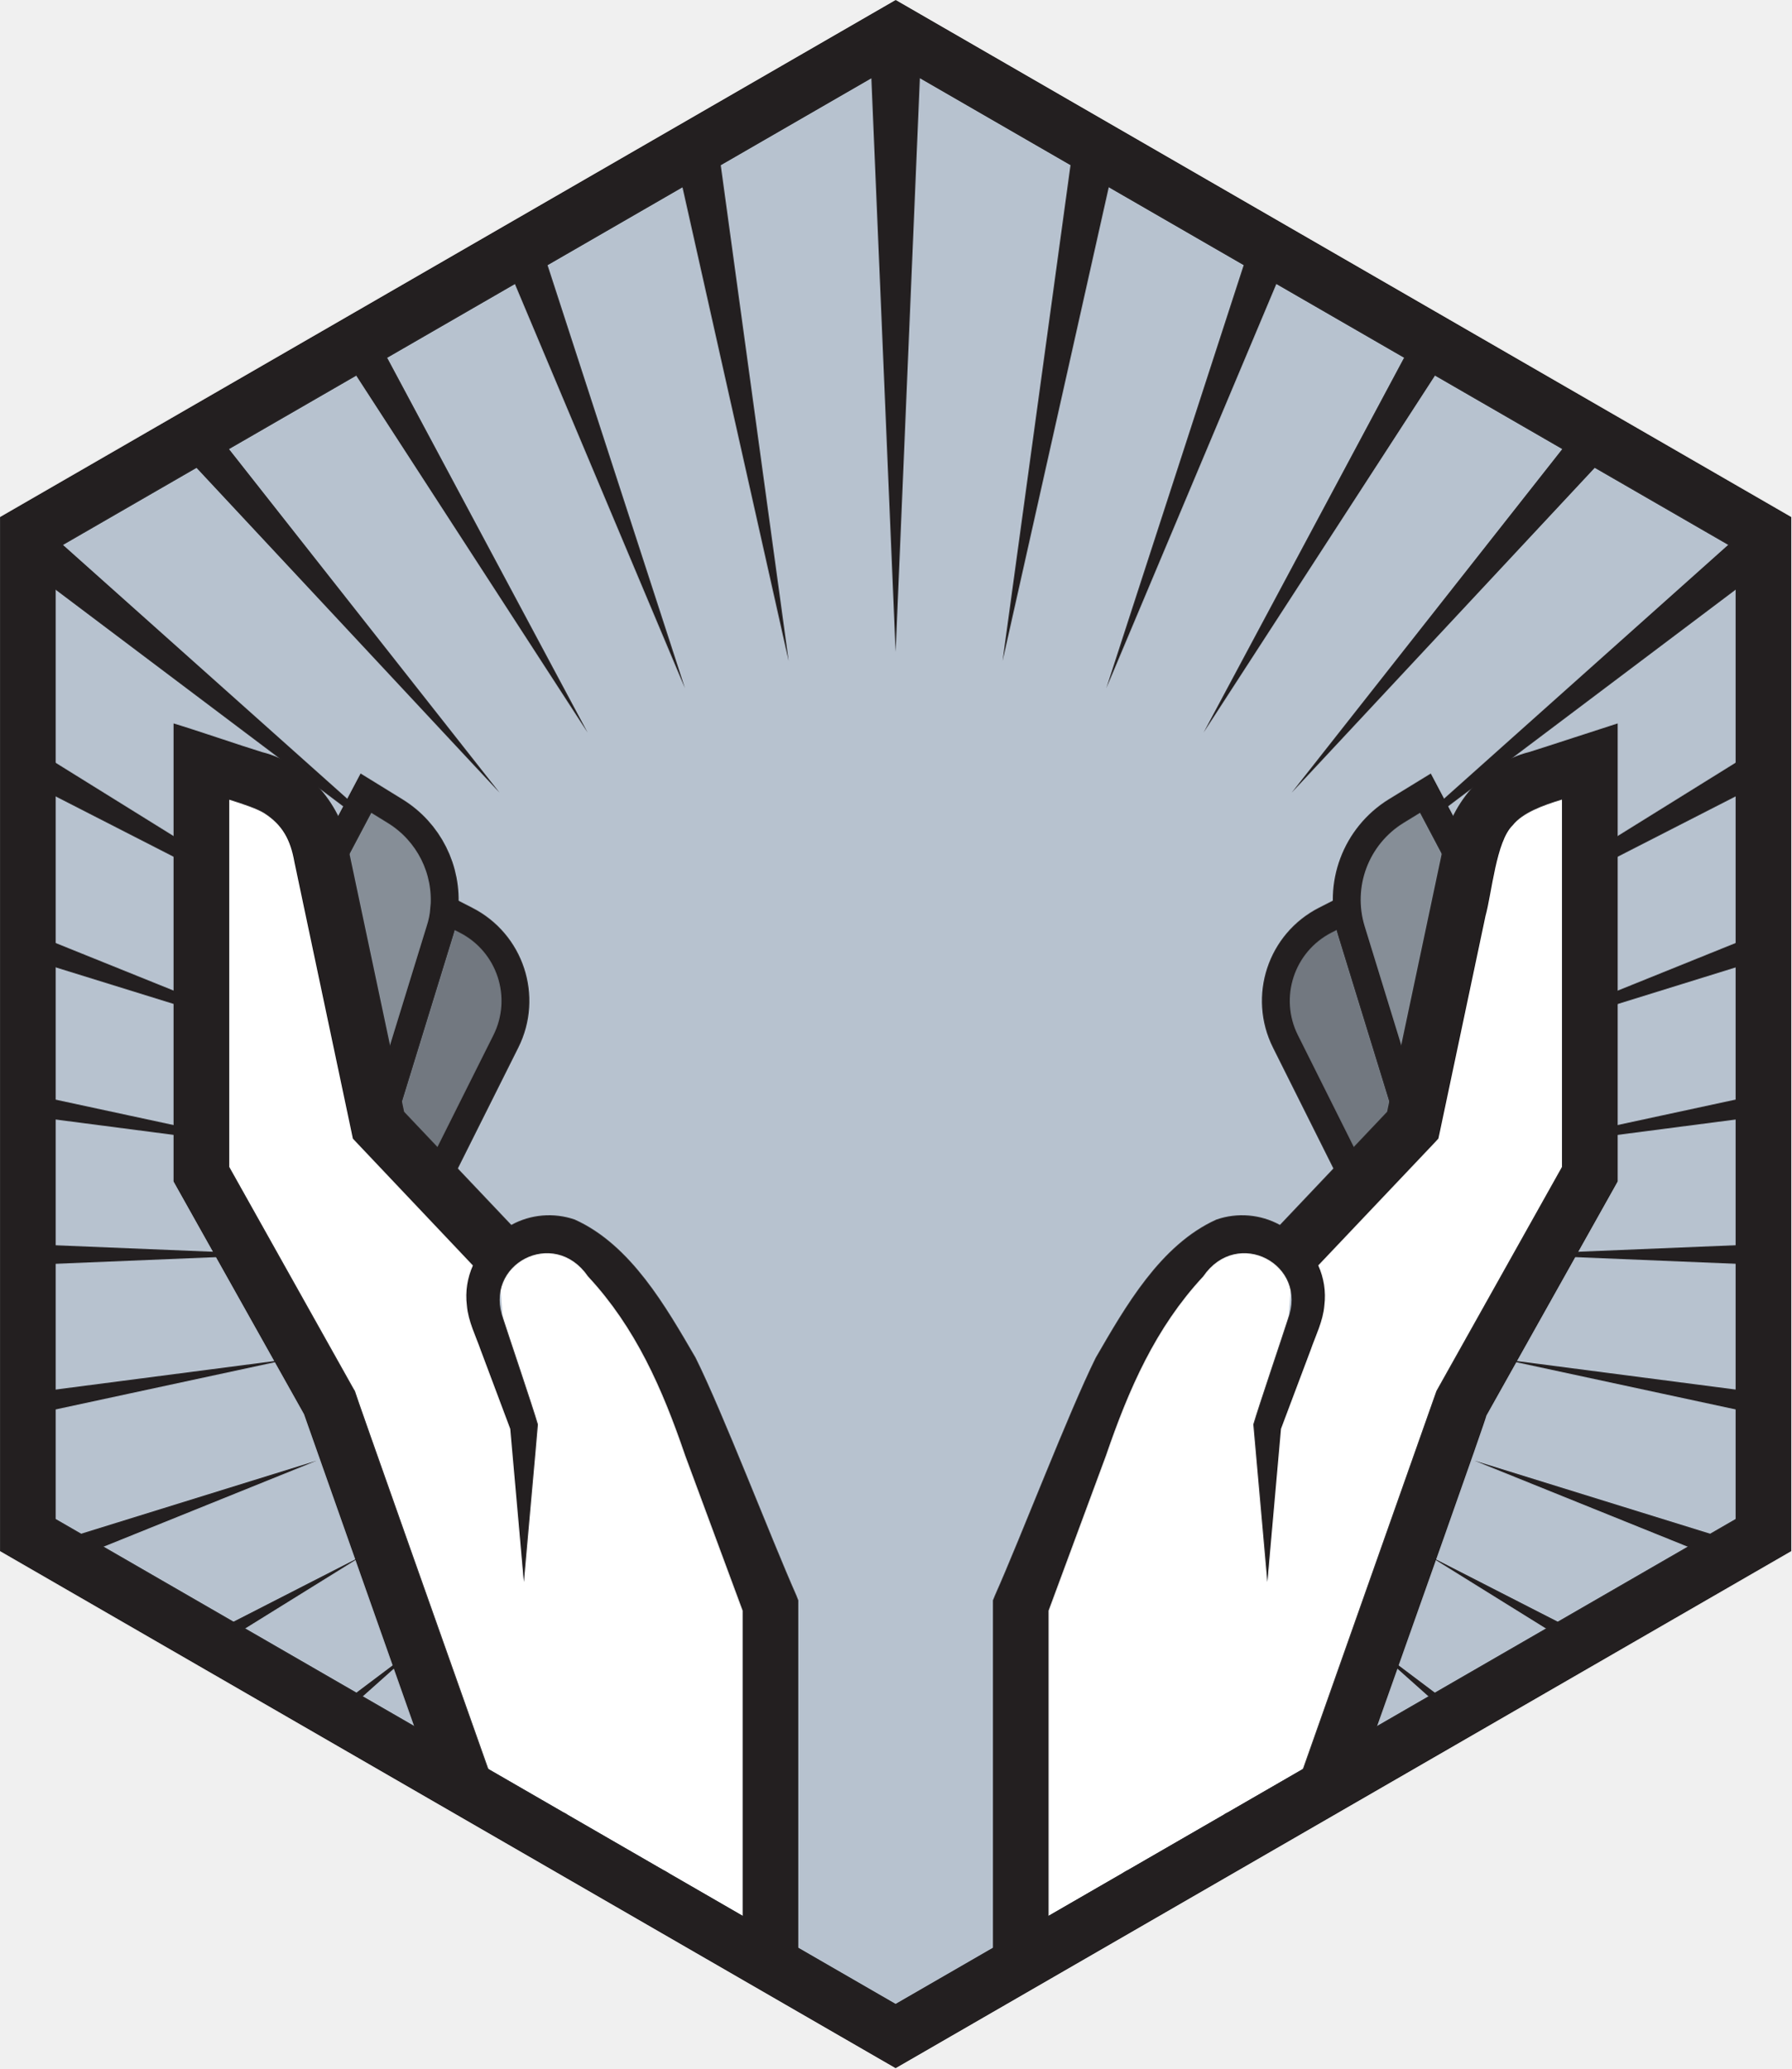
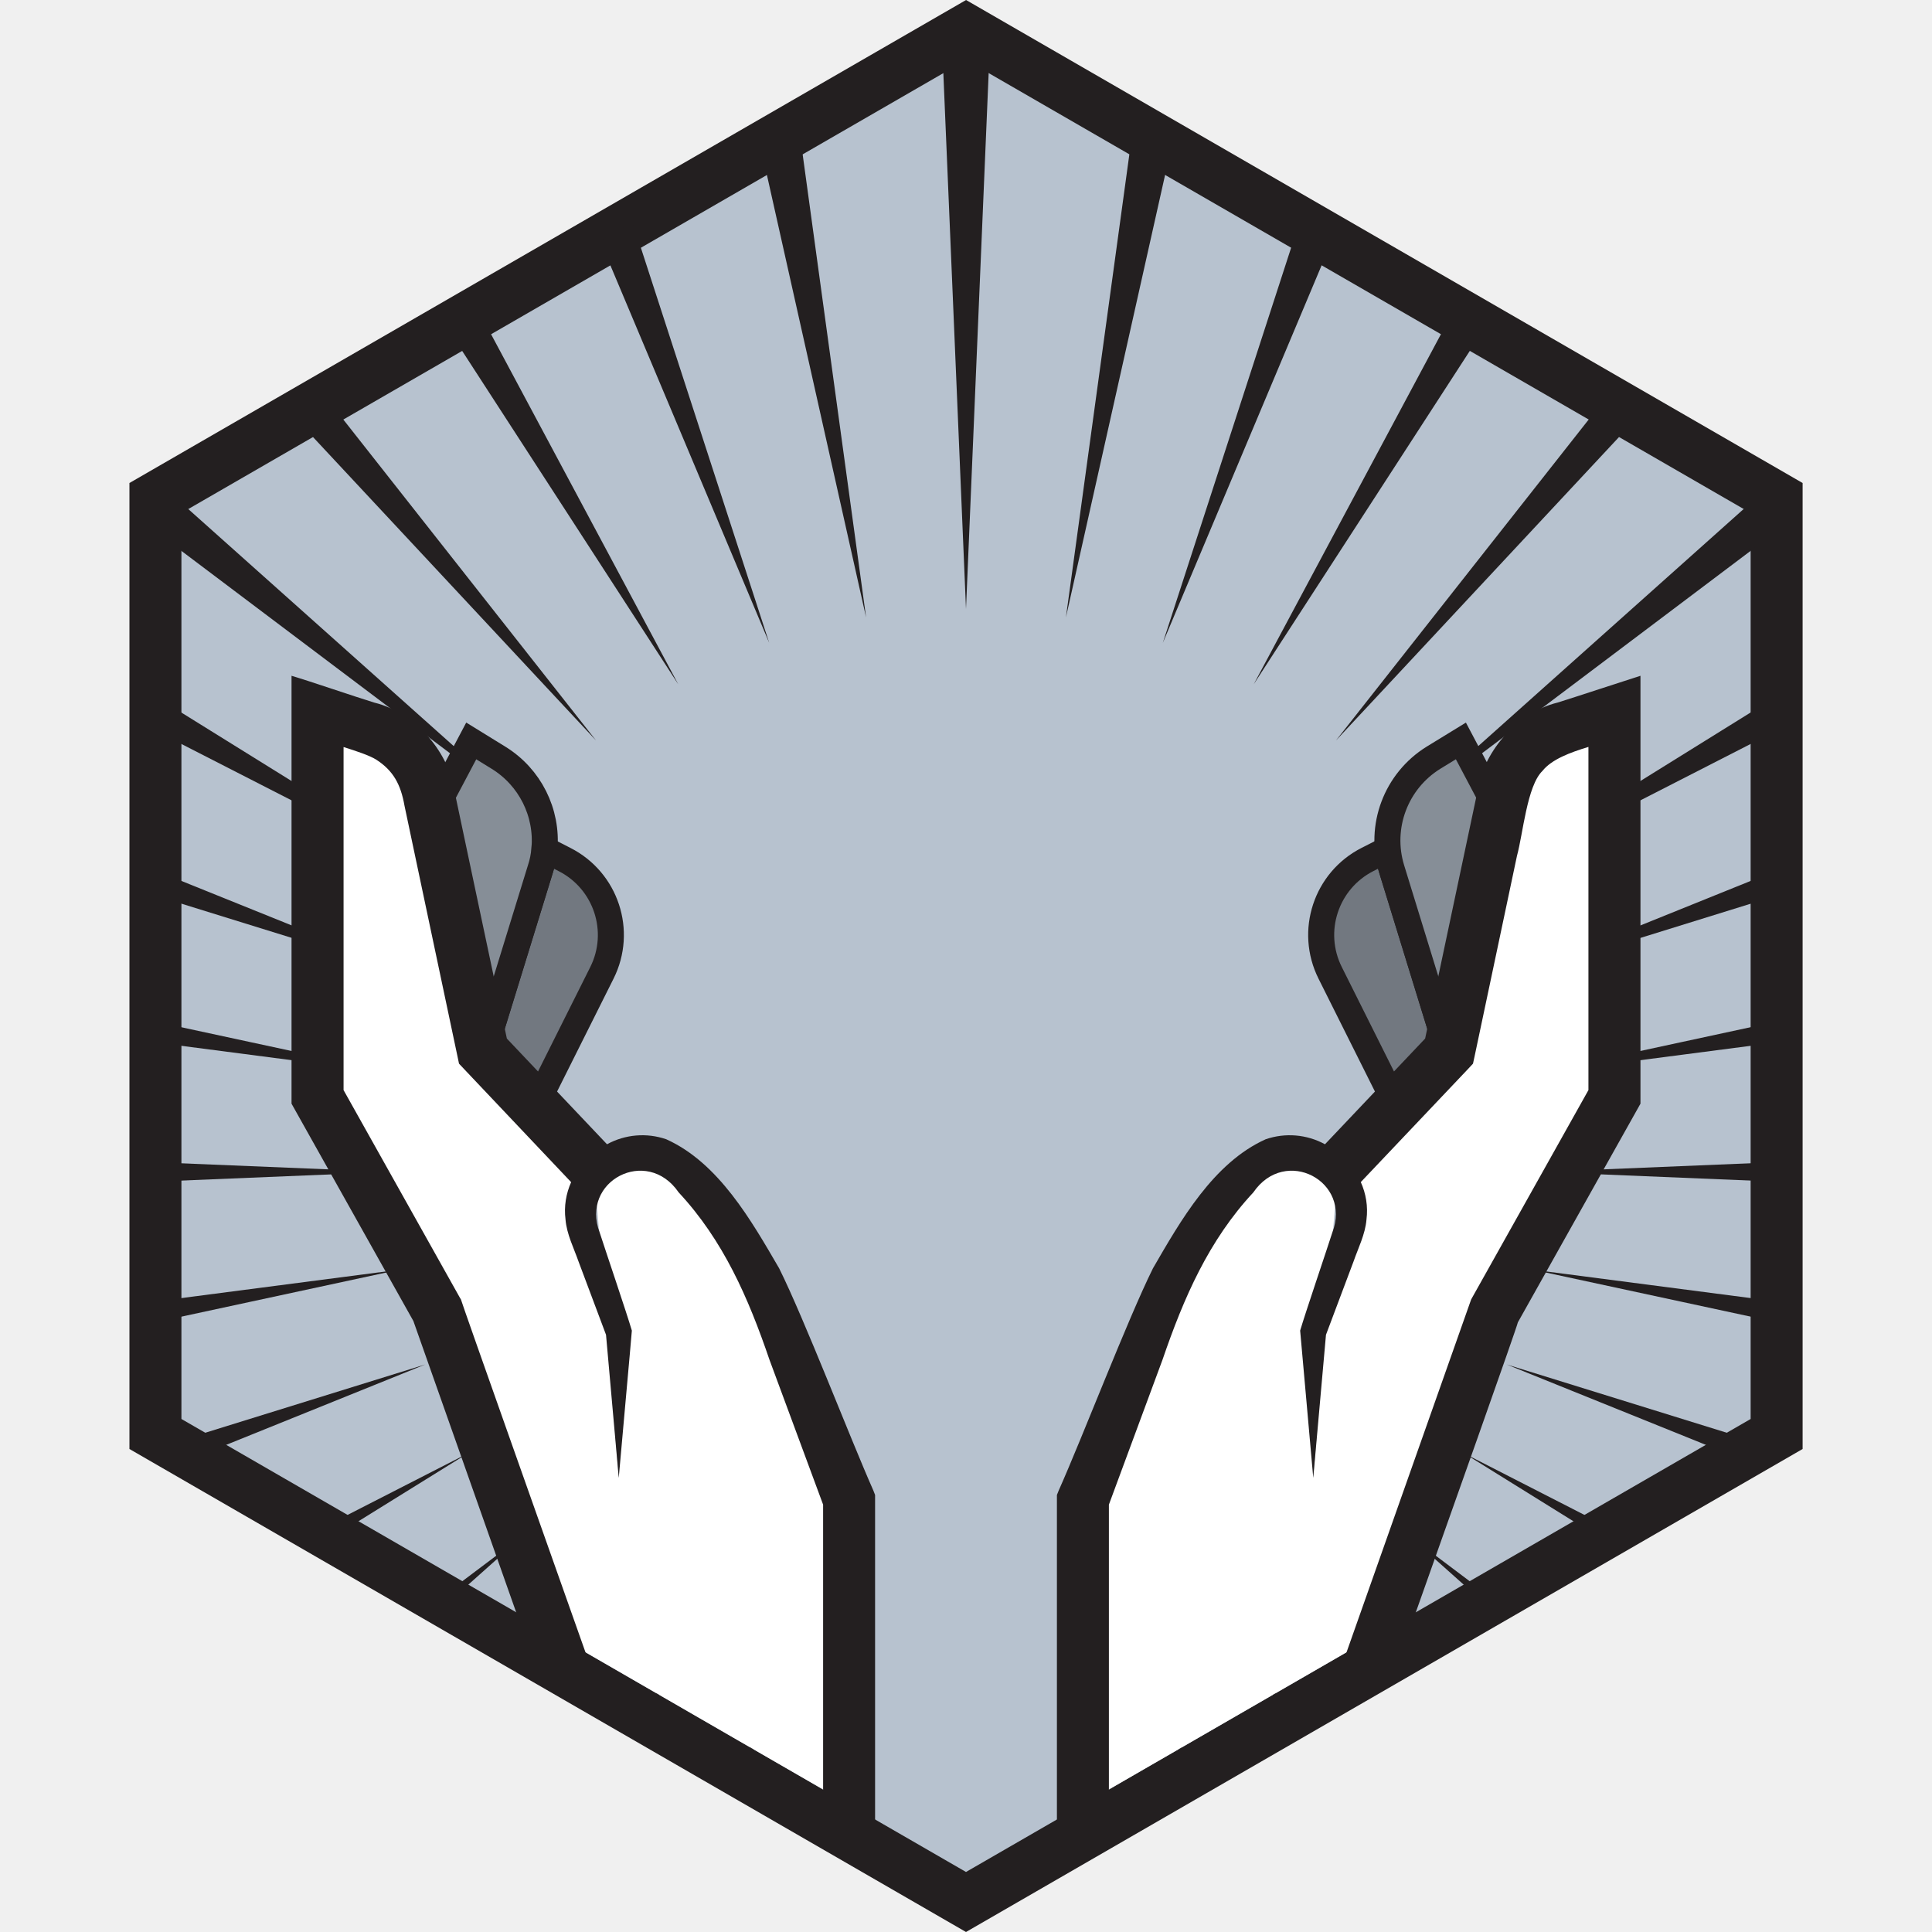
- <svg xmlns="http://www.w3.org/2000/svg" xml:space="preserve" fill-rule="evenodd" stroke-miterlimit="10" clip-rule="evenodd" viewBox="0 0 268.14 309.62">
+ <svg xmlns="http://www.w3.org/2000/svg" xml:space="preserve" fill-rule="evenodd" stroke-miterlimit="10" clip-rule="evenodd" viewBox="0 0 268.14 309.62" height="512" width="512">
  <path fill="#b7c2cf" fill-rule="nonzero" stroke="#231f20" stroke-width="8.33" d="M263.98 229.81v-150l-129.9-75-129.91 75v150l129.9 75z" />
  <path fill="#231f20" fill-rule="nonzero" d="m152.48 294.18 1.35-.78-3.75-16.73zm-38.17-.78 1.35.78 2.4-17.5zm-16.52-9.54.92.53 3.82-11.79zm72.56 0-4.74-11.26 3.83 11.79zm-88.16-9 .77.44 5-9.35zm102.99.44.77-.44-5.77-8.9zm-118.66-9.5.88.52 7.4-9.39zm135.1 0-8.28-8.87 7.4 9.39zm15.48-8.93 1.3-.75-13.69-10.3zm-167.36-.75 1.3.75 12.4-11.06zm187.86-11.08-23.67-12.11 21.5 13.36zm-207.06 0 2.16 1.24 21.51-13.35zm227-11.51 3.87-2.24-40.69-12.62zm-250.8-2.24 3.87 2.24 36.8-14.86zm257.23-22.72-39.09-5.09 39.1 8.42zm-259.8 0v3.33l39.09-8.42zm0-19.2 37.69-1.56-37.7-1.55zm222.12-1.56 37.68 1.56v-3.12zM4.17 167.06l39.09 5.09-39.1-8.42Zm259.8 0v-3.34l-39.09 8.43zm-43.25-10.1 43.25-13.42v-4.04zM4.17 143.53l43.25 13.41L4.17 139.5Zm0-26.43 50.04 25.6-50.04-31.09zm259.8 0v-5.5l-50.04 31.1zm-59.26 12.7 59.26-44.65V79.8l-2-1.15zM4.17 79.8v5.35l59.26 44.65L6.16 78.66zm22.32-12.9 48.3 51.78-43.12-54.76zm215.16 0-5.18-2.98-43.12 54.76zm-61.47 42.76 36.9-56.93-4.93-2.85zM51.06 52.74l36.9 56.93L56 49.9Zm141.63-14.09-5.2-3-21.88 67.38zm-117.24 0 27.08 64.37-21.88-67.37zm25.76-14.87 16.85 75.18-10.78-78.69zm48.87 75.18 16.85-75.18-6.07-3.5zM137.9 7.02l-3.83-2.2-3.83 2.2 3.83 90.57z" />
  <path fill="#727880" fill-rule="nonzero" stroke="#231f20" stroke-width="4.17" d="m51.92 184.54 13.94-45.27c.34-1.05.56-2.1.64-3.18l3.22 1.65a13.56 13.56 0 0 1 6 18.17l-17.17 34.32zm157.67 5.7-17.16-34.33a13.57 13.57 0 0 1 6-18.18l3.22-1.64c.07 1.09.3 2.13.63 3.18l13.94 45.26z" />
  <path fill="#868e97" fill-rule="nonzero" stroke="#231f20" stroke-width="4.17" d="m226.15 142.9-5.36 22.45-4.57 19.19-13.93-45.27a15.6 15.6 0 0 1 6.7-17.84l4.39-2.69zM66.5 136.1a13.3 13.3 0 0 1-.64 3.18l-13.94 45.26-4.57-19.18L42 142.91l12.78-24.17 4.38 2.7a15.6 15.6 0 0 1 7.35 14.65z" />
  <path fill="#fff" fill-rule="nonzero" d="m67.53 261.58-18.21-51.6-19.17-34.2v-61.76l8.65 2.8a13.5 13.5 0 0 1 9.06 10.06l8.8 41.57 17.78 18.78.09 1.05a9.66 9.66 0 0 0-1.67 9.38l3.13 8.86 2.43 30.32V213.4L76 206.52l-1.46-18.24a9.67 9.67 0 0 1 14.3-.68 64.43 64.43 0 0 1 14.38 21.96l12.12 30.83v48.8zm85.28 27.6 47.8-27.6 18.21-51.6 19.17-34.2v-61.76l-8.65 2.8a13.5 13.5 0 0 0-9.06 10.06l-8.79 41.57-17.8 18.78-.08 1.05a9.66 9.66 0 0 1 1.67 9.38l-3.13 8.86-2.43 30.32V213.4l2.43-6.89 1.46-18.24a9.67 9.67 0 0 0-14.3-.68 64.43 64.43 0 0 0-14.37 21.96l-12.13 30.83z" />
  <path fill="#231f20" d="m64.11 264.42-18.6-52.71-19-33.89-.53-.95V108.3c3.1.92 10.1 3.33 13.27 4.3 6.67 1.64 12.15 8.11 12.97 14.78l1.7 8.04 6.57 31.02 16.05 16.94a11.77 11.77 0 0 1 9.5-.8c8.41 3.79 13.65 13.07 18.08 20.67 4.07 8.18 11.34 27.13 15.1 35.61l.28.72v56.82l-8.33-4.8v-50.47l-8.6-23.23c-3.39-9.93-7.4-19.13-14.55-26.81-5.1-7.45-15.82-1.8-12.65 6.45.78 2.43 4.39 13.08 5.15 15.7.01.18-2.1 23.41-2.1 23.6l-2.04-22.93-4.42-11.78c-.72-2.07-1.88-4.34-2.07-6.68-.27-2.13.09-4.18.9-6l-17.16-18.13-.81-.86-.24-1.15-6.8-32.16-1.7-8.05c-.6-3.39-1.79-5.6-4.54-7.37-1.04-.65-3.11-1.35-5.22-2.01v54.98l18.63 33.25.18.3c.01.24 14.63 41.47 22.1 62.6zm84.53 31.98v-56.82l.29-.72c3.84-8.61 11.01-27.34 15.1-35.6 4.41-7.61 9.67-16.9 18.06-20.68a11.8 11.8 0 0 1 9.51.8l16.05-16.94 8.27-39.06c.81-6.64 6.31-13.16 12.97-14.79 3.08-.96 10.2-3.32 13.27-4.29v68.57l-.53.95-19.12 34.1c-.12.72-10.85 30.94-18.49 52.5l-11.1 6.42 22.1-62.58.17-.31 18.63-33.25v-55c-2.93.89-5.9 1.99-7.38 3.86-2.47 2.4-3.11 10.12-4.07 13.59l-6.8 32.16-.25 1.15-.8.86-17.18 18.12c.82 1.83 1.18 3.88.91 6.01-.19 2.34-1.35 4.62-2.06 6.68l-4.43 11.78-2.04 22.93c0-.22-2.1-23.42-2.1-23.6.78-2.67 4.37-13.24 5.15-15.7 3.18-8.25-7.55-13.9-12.65-6.45-7.15 7.68-11.15 16.88-14.55 26.8l-8.6 23.24v50.46z" />
</svg>
